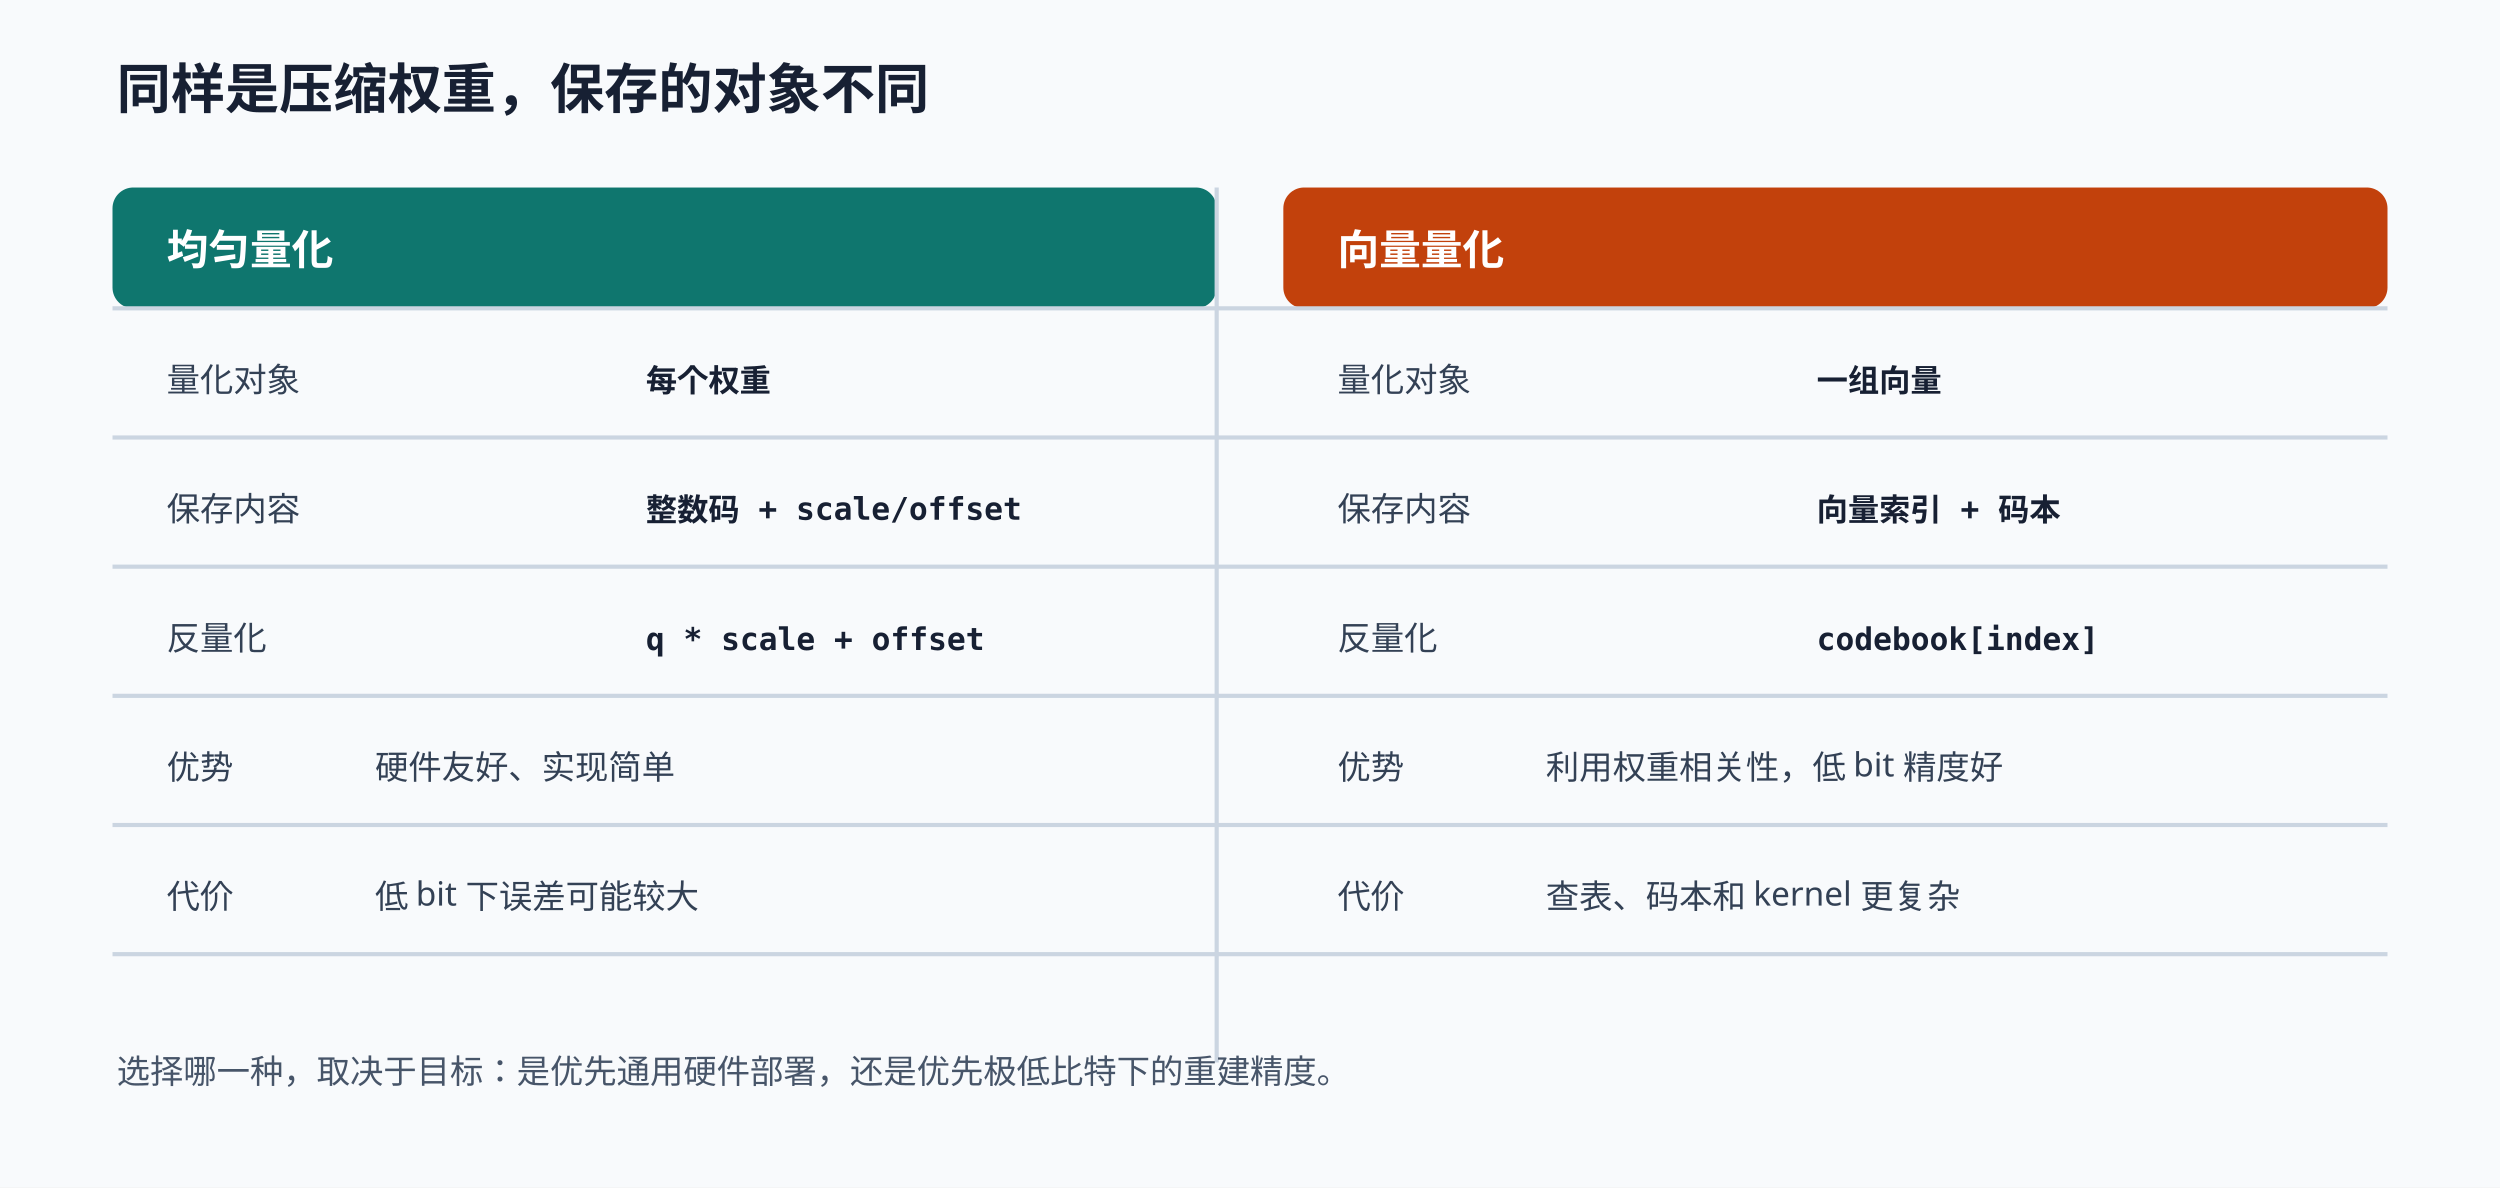
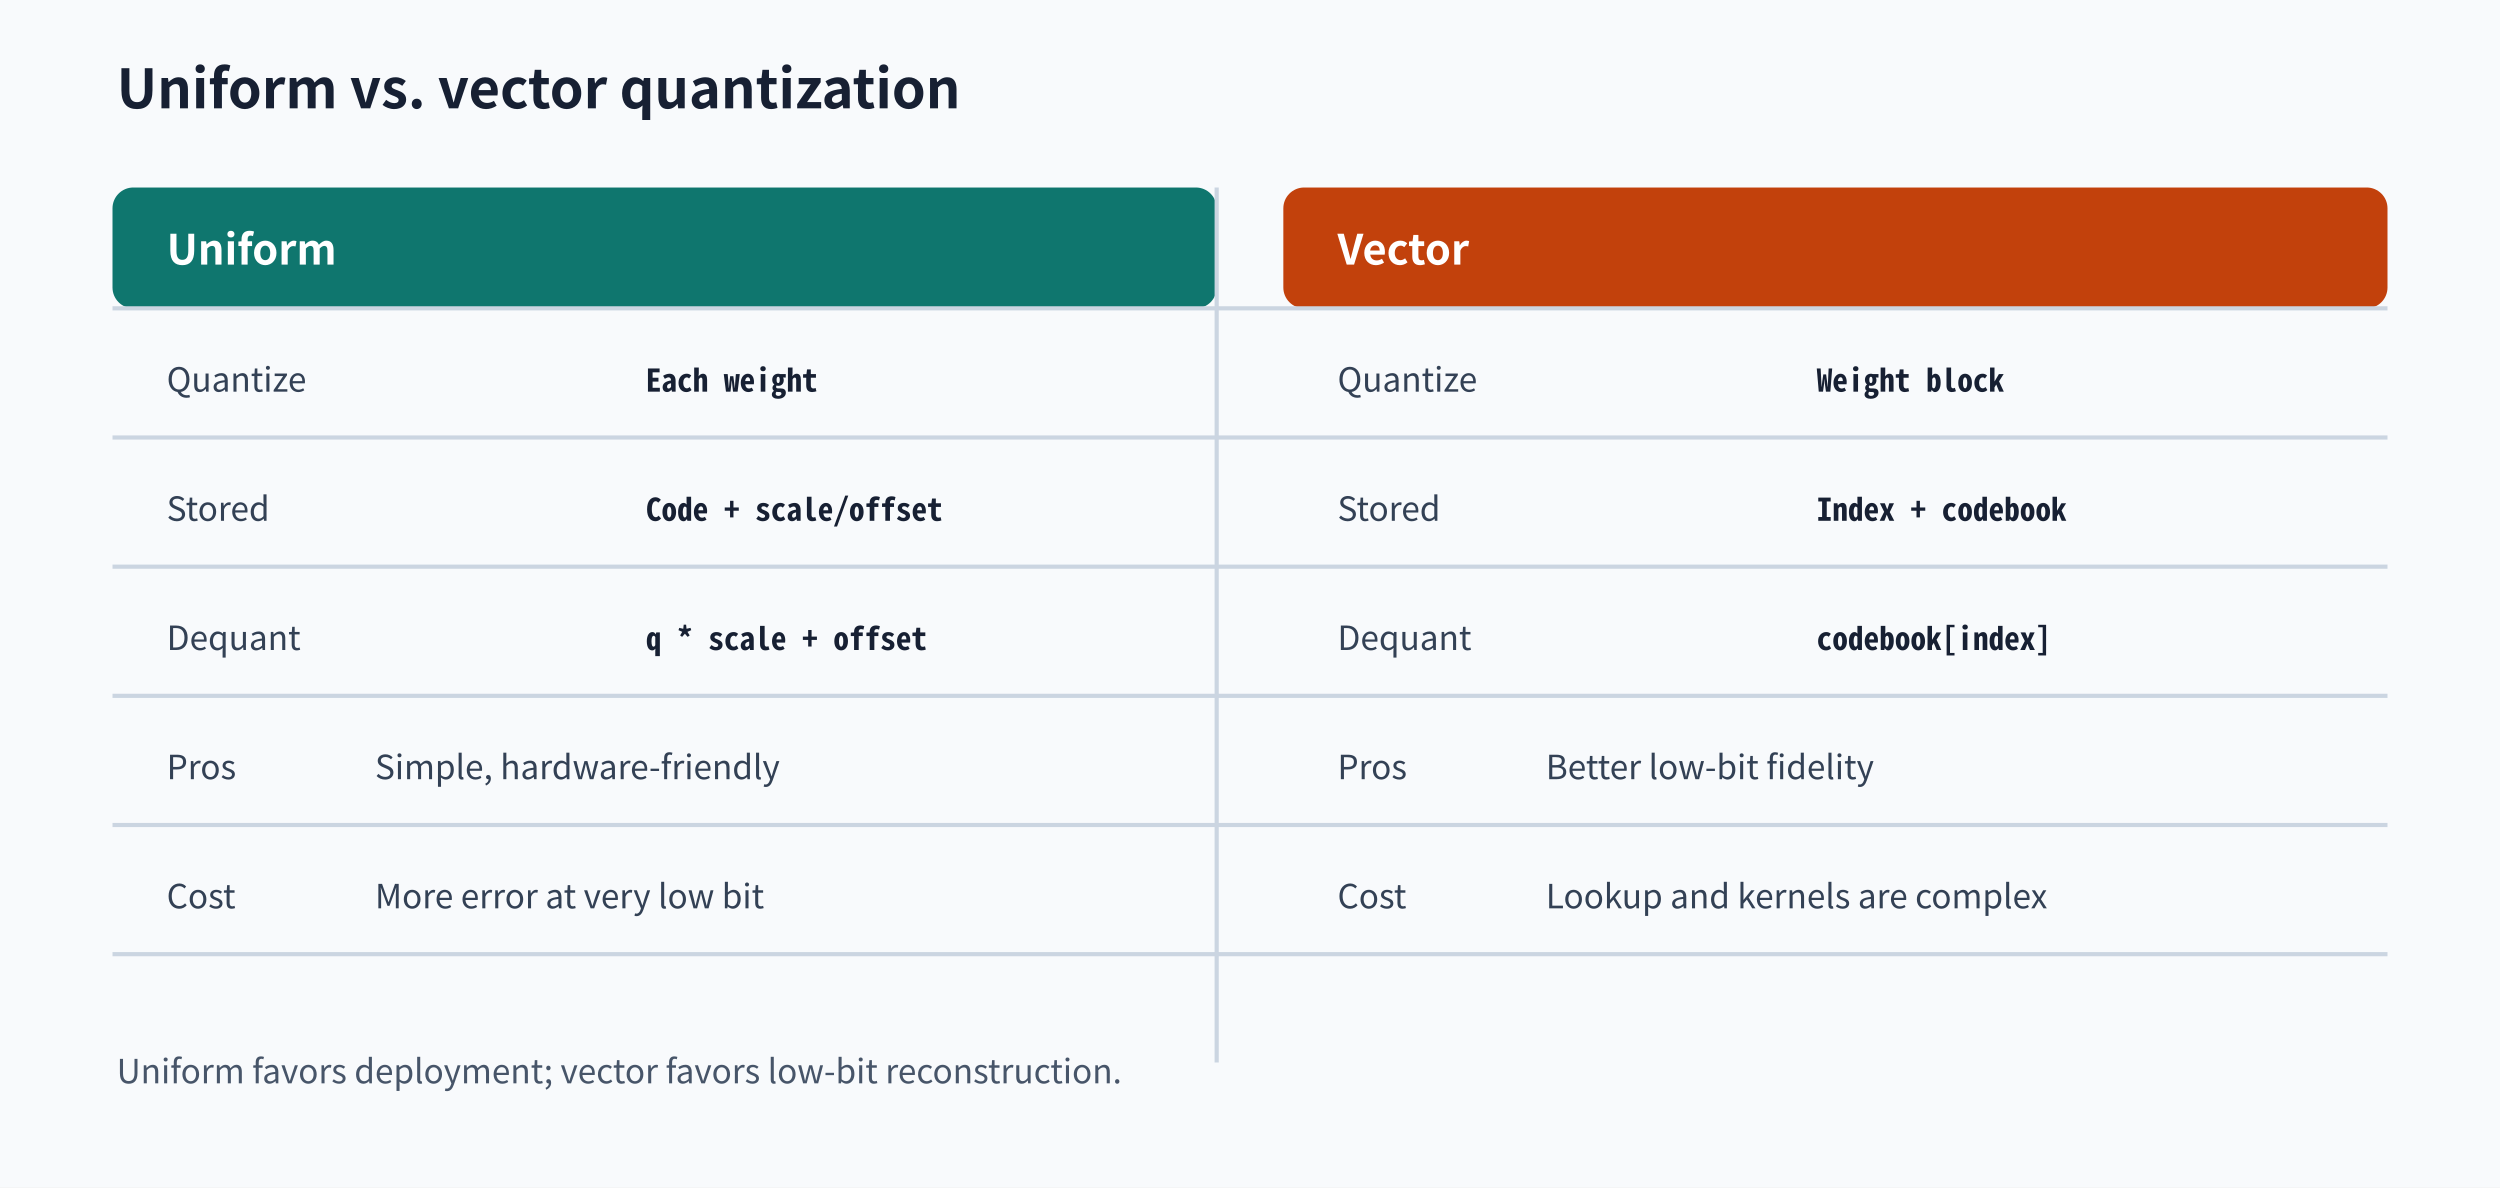
<svg xmlns="http://www.w3.org/2000/svg" width="1200" height="570" viewBox="0 0 1200 570" role="img" aria-labelledby="title desc">
  <rect width="1200" height="570" fill="#f8fafc" />
  <style>
-     .title{font:700 26px sans-serif;fill:#172033}.head{font:700 20px sans-serif;fill:#fff}.cell{font:16px sans-serif;fill:#334155}.mono{font:600 15px monospace;fill:#172033}.left{fill:#0f766e}.right{fill:#c2410c}.grid{stroke:#cbd5e1;stroke-width:2}.note{font:16px sans-serif;fill:#475569}
+     .title{font-family:'Noto Sans CJK SC',Arial,sans-serif;font-size:26px;font-weight:700;fill:#172033}.head{font-family:'Noto Sans CJK SC',Arial,sans-serif;font-size:20px;font-weight:700;fill:#fff}.cell{font-family:'Noto Sans CJK SC',Arial,sans-serif;font-size:16px;fill:#334155}.mono{font-family:'Noto Sans Mono CJK SC',monospace;font-size:15px;font-weight:600;fill:#172033}.left{fill:#0f766e}.right{fill:#c2410c}.grid{stroke:#cbd5e1;stroke-width:2}.note{font-family:'Noto Sans CJK SC',Arial,sans-serif;font-size:16px;fill:#475569}
  </style>
-   <text x="56" y="52" class="title">同样是压缩权重，保存的对象不同</text>
+   <text x="56" y="52" class="title">Uniform vs. vector quantization</text>
  <rect x="54" y="90" width="530" height="58" rx="10" class="left" />
-   <text x="80" y="127" class="head">均匀量化</text>
+   <text x="80" y="127" class="head">Uniform</text>
  <rect x="616" y="90" width="530" height="58" rx="10" class="right" />
-   <text x="642" y="127" class="head">向量量化</text>
+   <text x="642" y="127" class="head">Vector</text>
  <line x1="54" y1="148" x2="1146" y2="148" class="grid" />
  <line x1="584" y1="90" x2="584" y2="510" class="grid" />
-   <text x="80" y="188" class="cell">量化对象</text>
-   <text x="310" y="188" class="mono">每个权重</text>
-   <text x="642" y="188" class="cell">量化对象</text>
-   <text x="872" y="188" class="mono">一组向量</text>
+   <text x="80" y="188" class="cell">Quantize</text>
+   <text x="310" y="188" class="mono">Each weight</text>
+   <text x="642" y="188" class="cell">Quantize</text>
+   <text x="872" y="188" class="mono">Weight block</text>
  <line x1="54" y1="210" x2="1146" y2="210" class="grid" />
-   <text x="80" y="250" class="cell">保存内容</text>
-   <text x="310" y="250" class="mono">整数码 + scale/offset</text>
-   <text x="642" y="250" class="cell">保存内容</text>
-   <text x="872" y="250" class="mono">向量索引 + 码本</text>
+   <text x="80" y="250" class="cell">Stored</text>
+   <text x="310" y="250" class="mono">Code + scale/offset</text>
+   <text x="642" y="250" class="cell">Stored</text>
+   <text x="872" y="250" class="mono">Index + codebook</text>
  <line x1="54" y1="272" x2="1146" y2="272" class="grid" />
-   <text x="80" y="312" class="cell">反量化</text>
+   <text x="80" y="312" class="cell">Dequant</text>
  <text x="310" y="312" class="mono">q * scale + offset</text>
-   <text x="642" y="312" class="cell">反量化</text>
+   <text x="642" y="312" class="cell">Dequant</text>
  <text x="872" y="312" class="mono">codebook[index]</text>
  <line x1="54" y1="334" x2="1146" y2="334" class="grid" />
-   <text x="80" y="374" class="cell">优势</text>
-   <text x="180" y="374" class="cell">硬件友好、实现简单</text>
-   <text x="642" y="374" class="cell">优势</text>
-   <text x="742" y="374" class="cell">利用权重相关性，低 bit 精度好</text>
+   <text x="80" y="374" class="cell">Pros</text>
+   <text x="180" y="374" class="cell">Simple, hardware-friendly</text>
+   <text x="642" y="374" class="cell">Pros</text>
+   <text x="742" y="374" class="cell">Better low-bit fidelity</text>
  <line x1="54" y1="396" x2="1146" y2="396" class="grid" />
-   <text x="80" y="436" class="cell">代价</text>
-   <text x="180" y="436" class="cell">低 bit 下误差可能较大</text>
-   <text x="642" y="436" class="cell">代价</text>
-   <text x="742" y="436" class="cell">查表、码本和 kernel 更复杂</text>
+   <text x="80" y="436" class="cell">Cost</text>
+   <text x="180" y="436" class="cell">More error at very low bit</text>
+   <text x="642" y="436" class="cell">Cost</text>
+   <text x="742" y="436" class="cell">Lookup and kernels are complex</text>
  <line x1="54" y1="458" x2="1146" y2="458" class="grid" />
-   <text x="56" y="520" class="note">选择哪一种，取决于目标：是优先通用硬件部署，还是优先极低比特下的重建精度。</text>
+   <text x="56" y="520" class="note">Uniform favors deployment; vector favors low-bit reconstruction.</text>
</svg>
